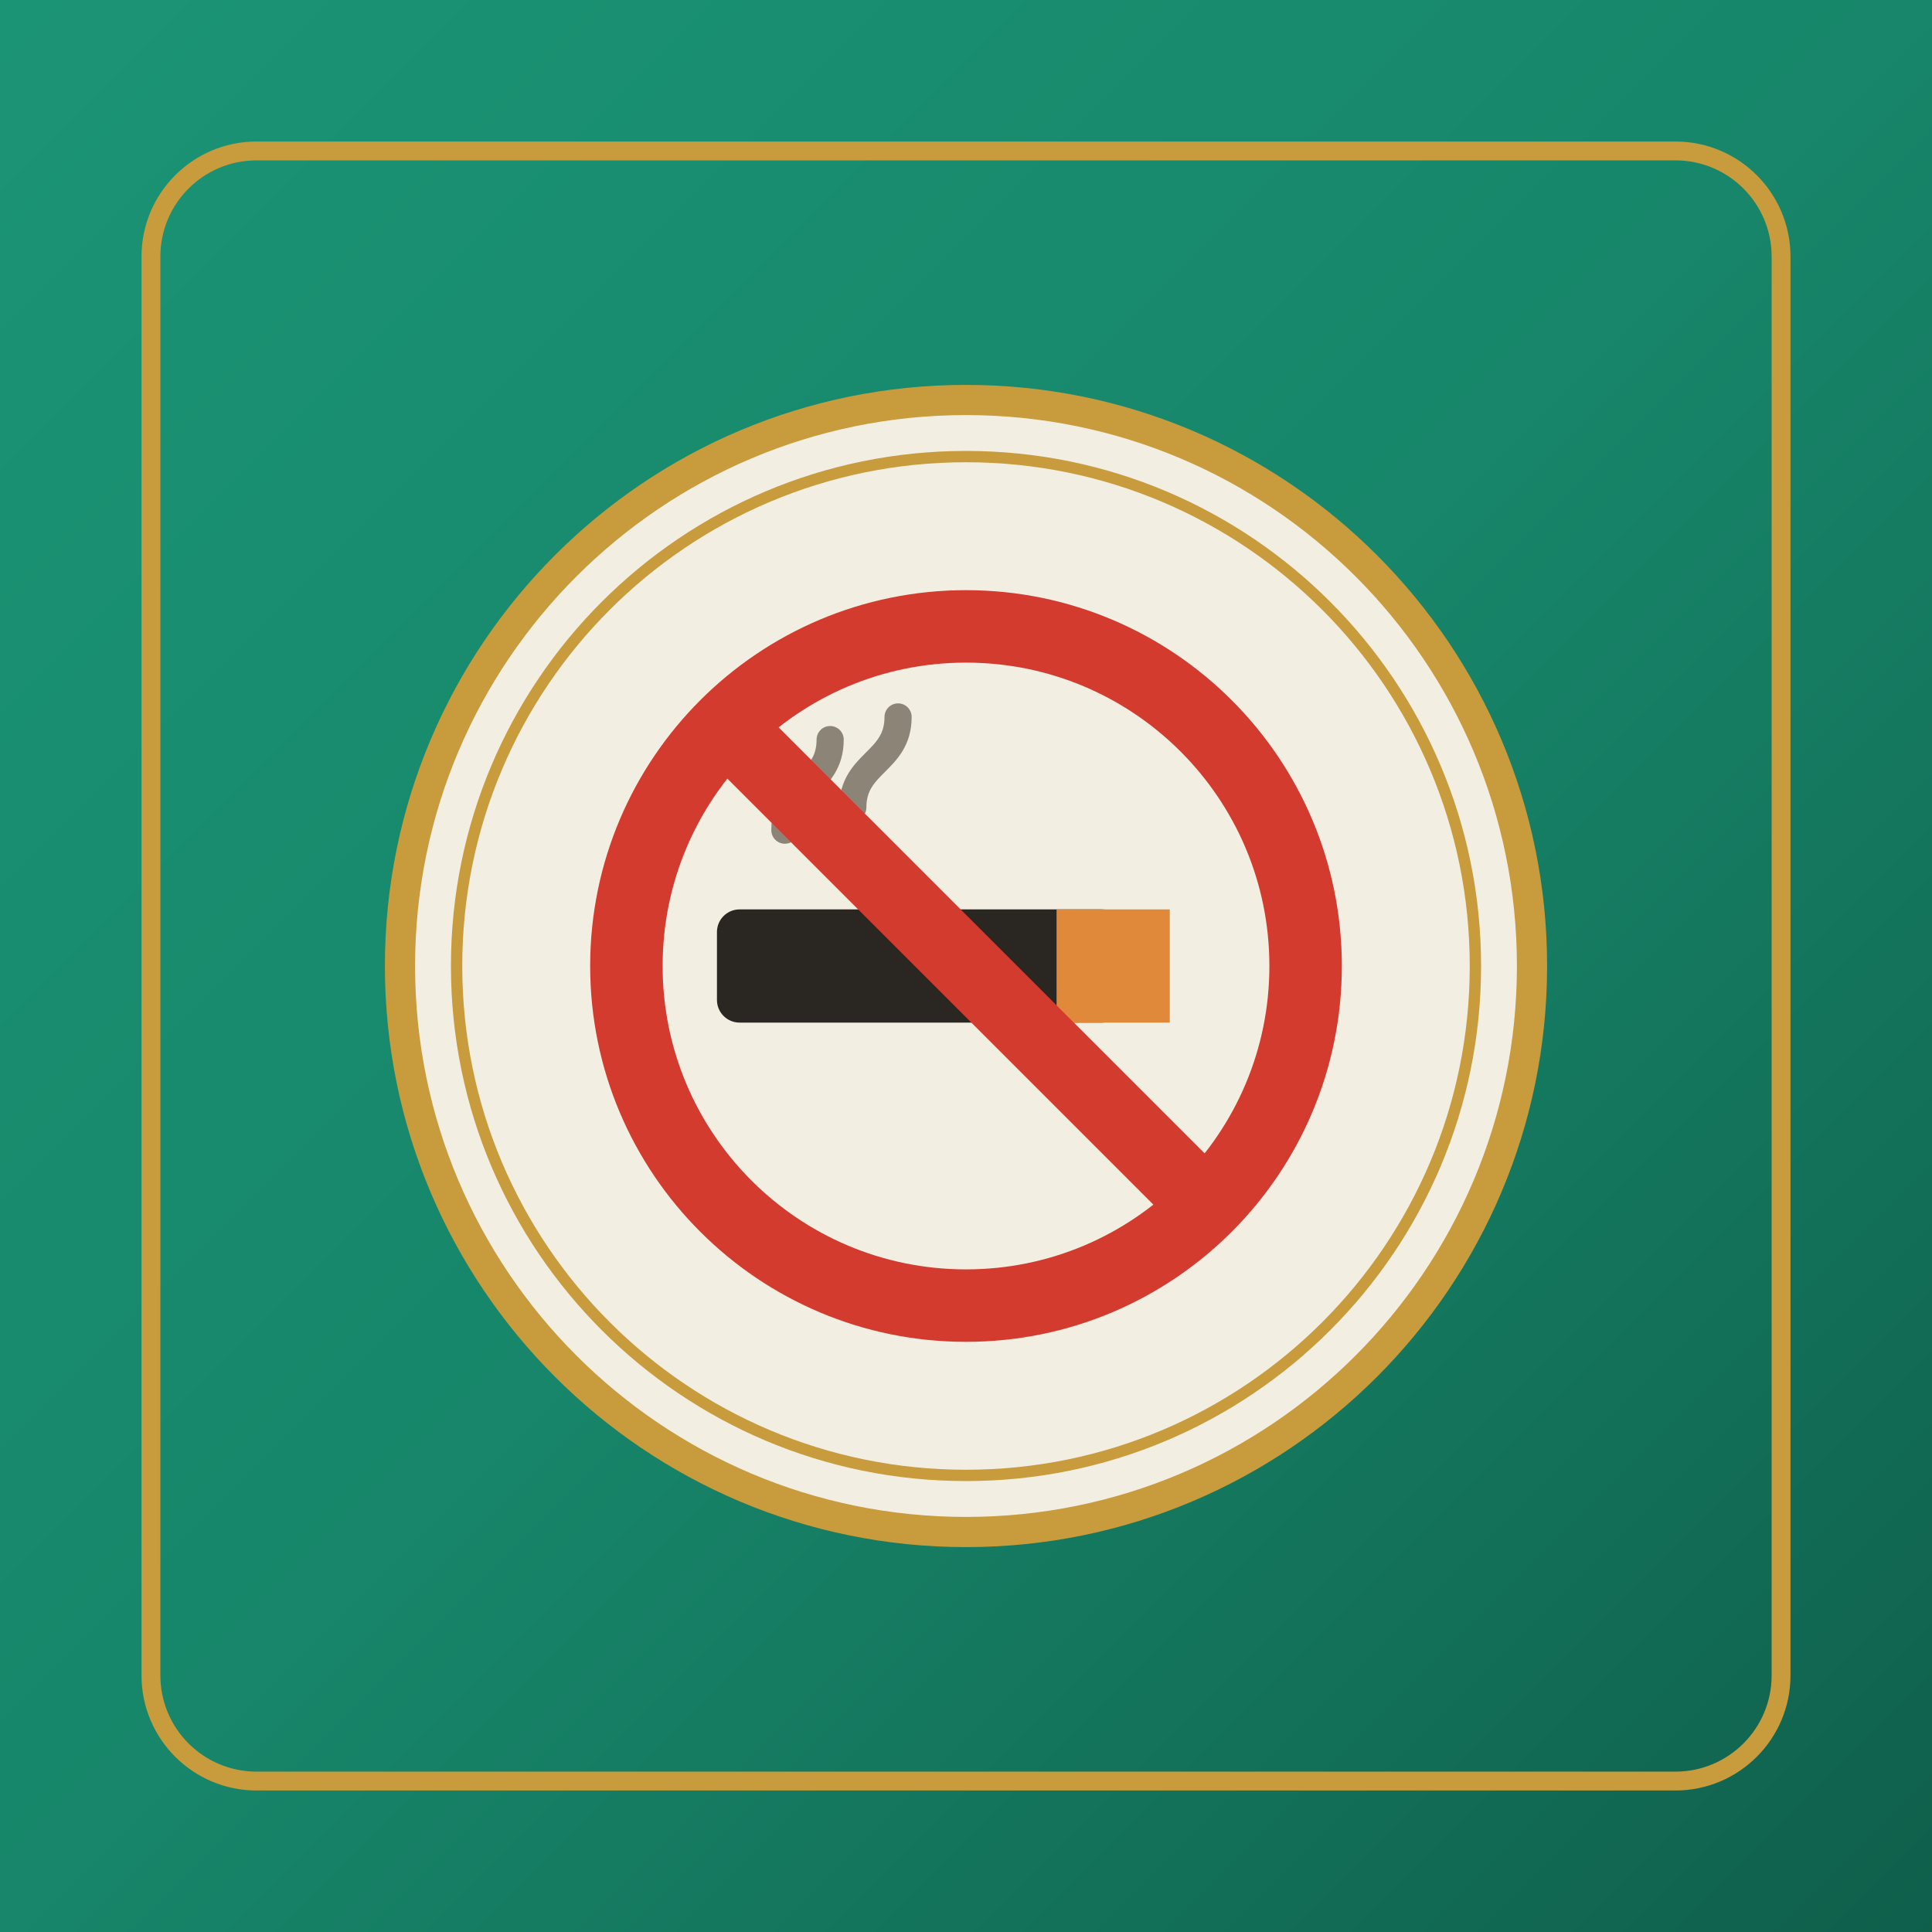
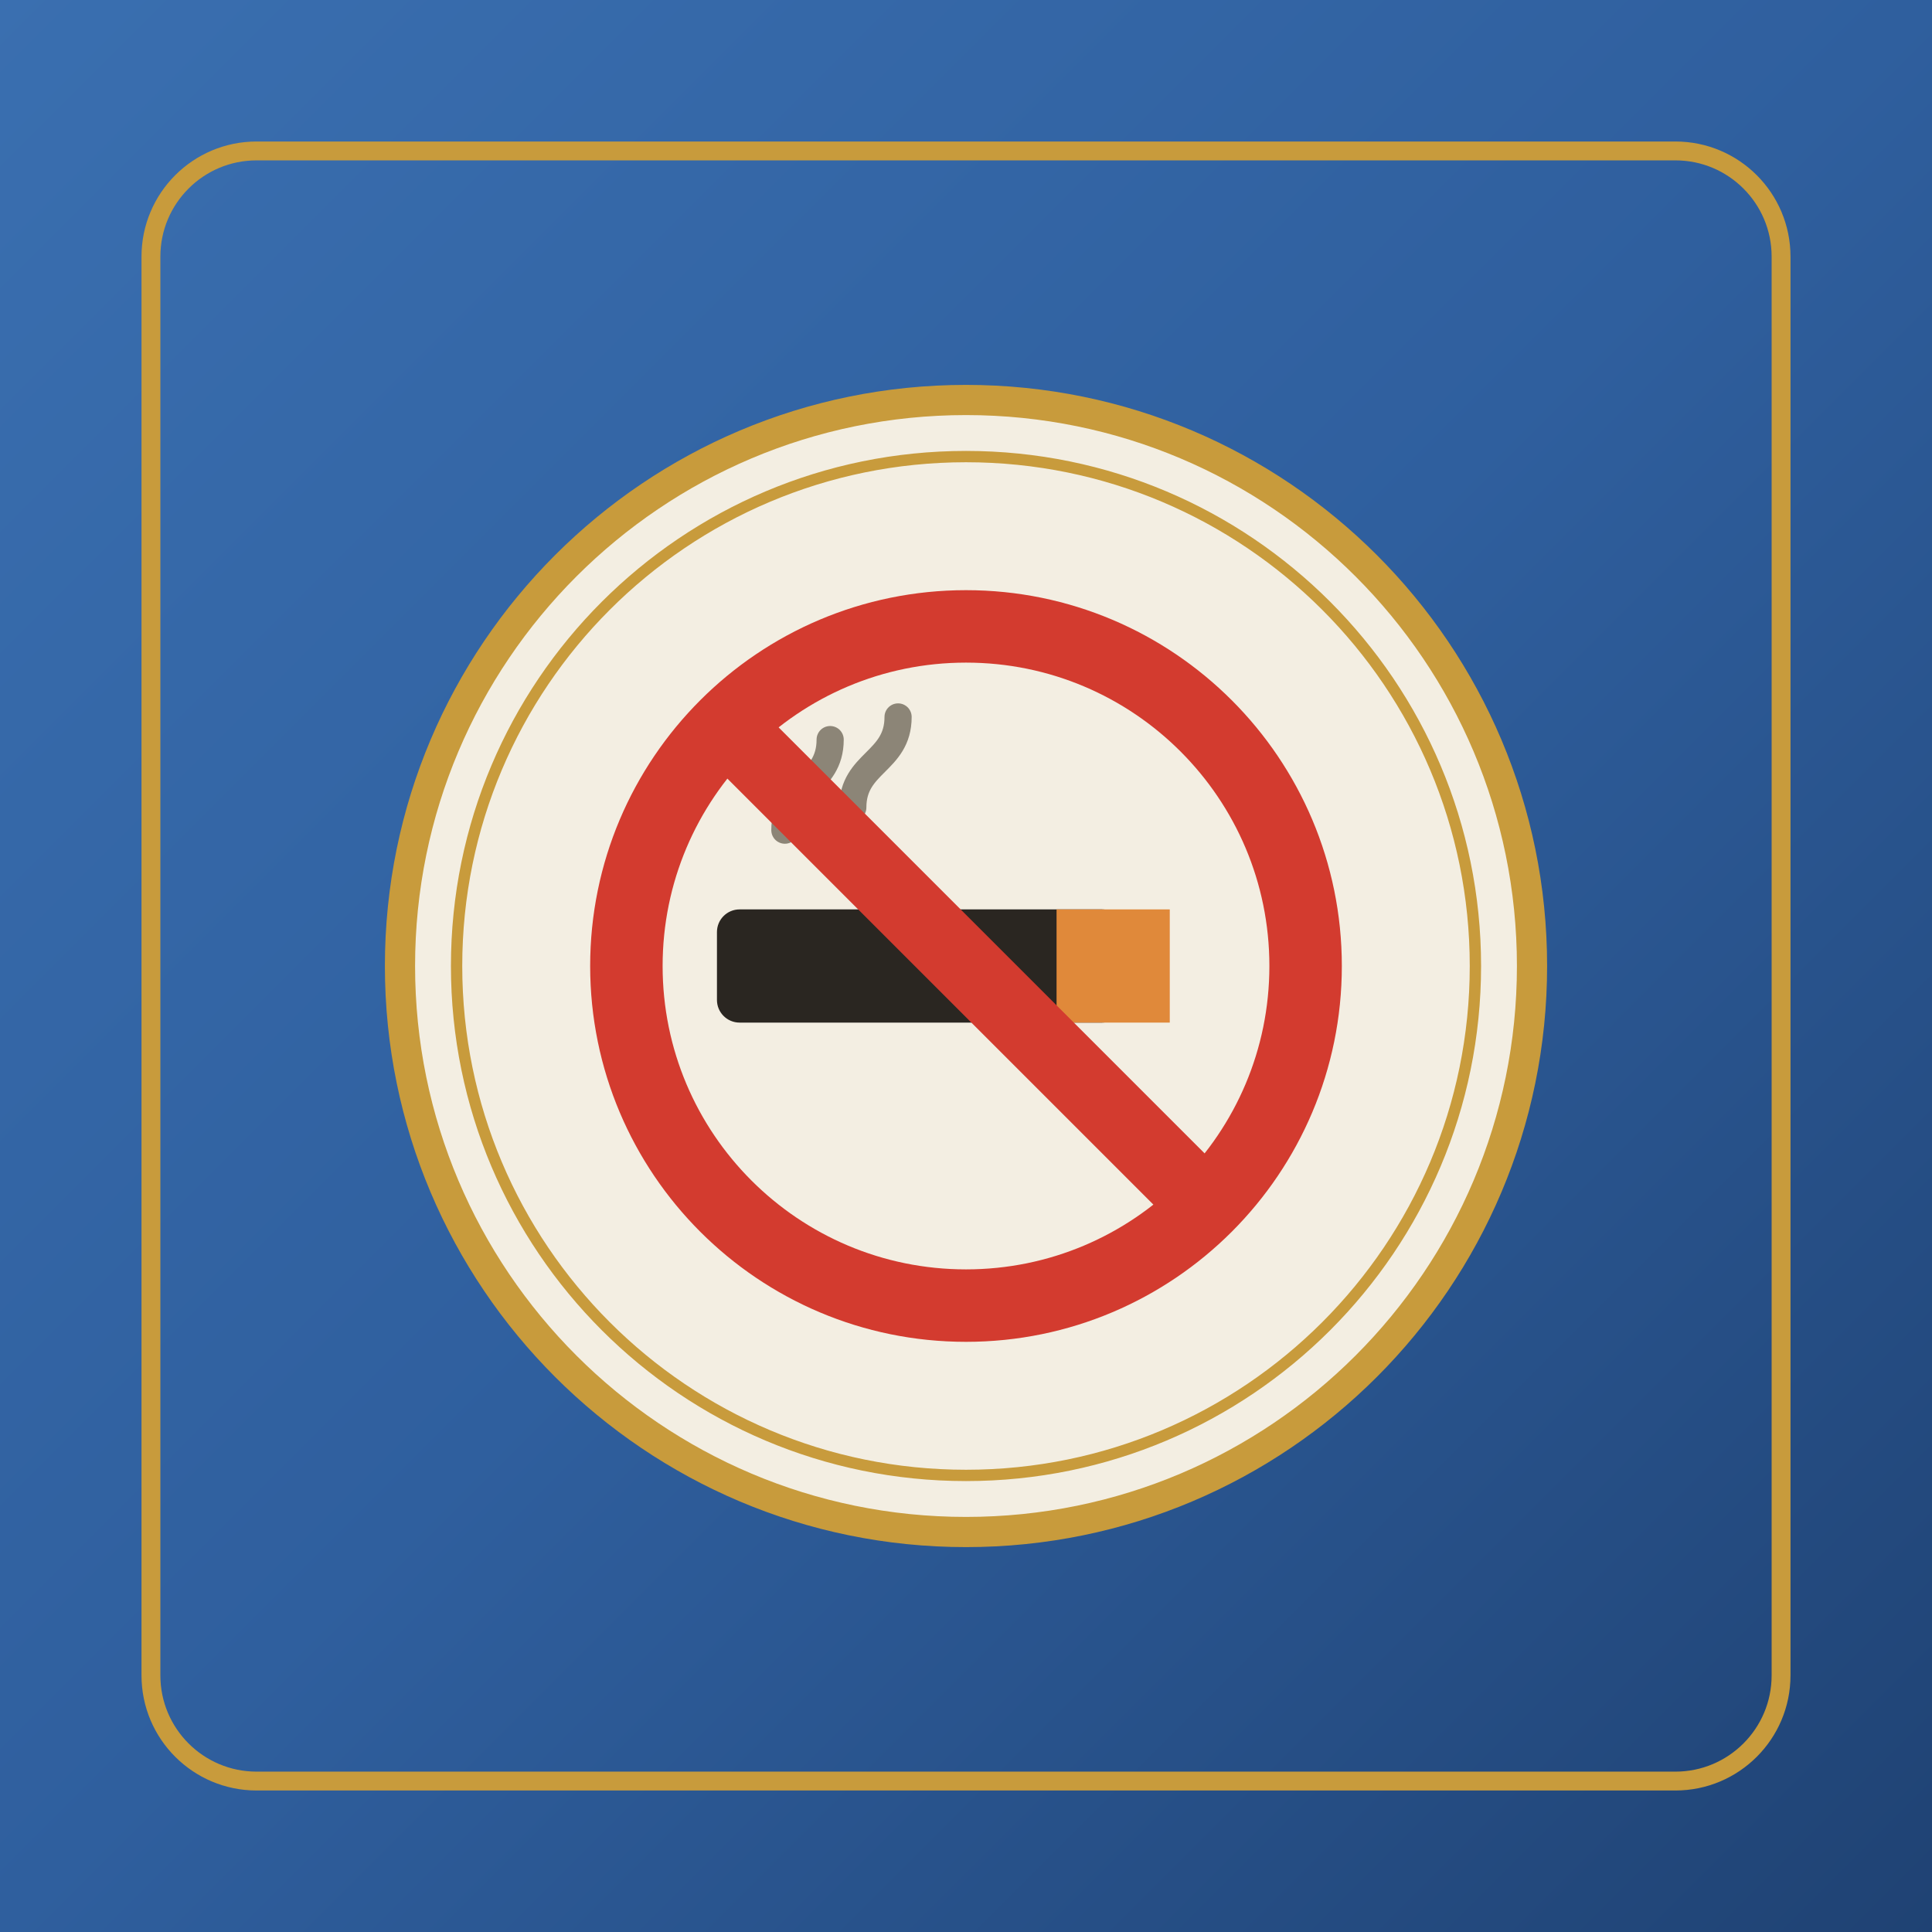
<svg xmlns="http://www.w3.org/2000/svg" viewBox="0 0 512 512" width="512" height="512">
  <defs>
    <linearGradient id="g" x1="0" y1="0" x2="1" y2="1">
-       <stop offset="0" stop-color="#1b9475" />
-       <stop offset=".5" stop-color="#17866a" />
-       <stop offset="1" stop-color="#0f5f4b" />
+       <stop offset="0" stop-color="#3a6fb0" />
+       <stop offset=".5" stop-color="#2f5f9e" />
+       <stop offset="1" stop-color="#1f4273" />
    </linearGradient>
  </defs>
  <rect width="512" height="512" fill="url(#g)" />
  <rect x="40" y="40" width="432" height="432" rx="28" fill="none" stroke="#c89b3c" stroke-width="5" />
  <circle cx="256" cy="256" r="150" fill="#f3eee2" stroke="#c89b3c" stroke-width="8" />
  <circle cx="256" cy="256" r="135" fill="none" stroke="#c89b3c" stroke-width="3" />
  <g transform="translate(136 136) scale(6)">
    <circle cx="20" cy="20" r="15" fill="none" stroke="#d33b2f" stroke-width="3.2" />
    <rect x="9" y="17.5" width="18" height="5" rx="1" fill="#2a2621" />
    <rect x="24" y="17.5" width="5" height="5" fill="#e0893a" />
    <path d="M12 14c0-2 2-2 2-4M15 13c0-2 2-2 2-4" fill="none" stroke="#8c8577" stroke-width="1.2" stroke-linecap="round" />
    <line x1="9.5" y1="9.5" x2="30.5" y2="30.5" stroke="#d33b2f" stroke-width="3.2" stroke-linecap="round" />
  </g>
</svg>
